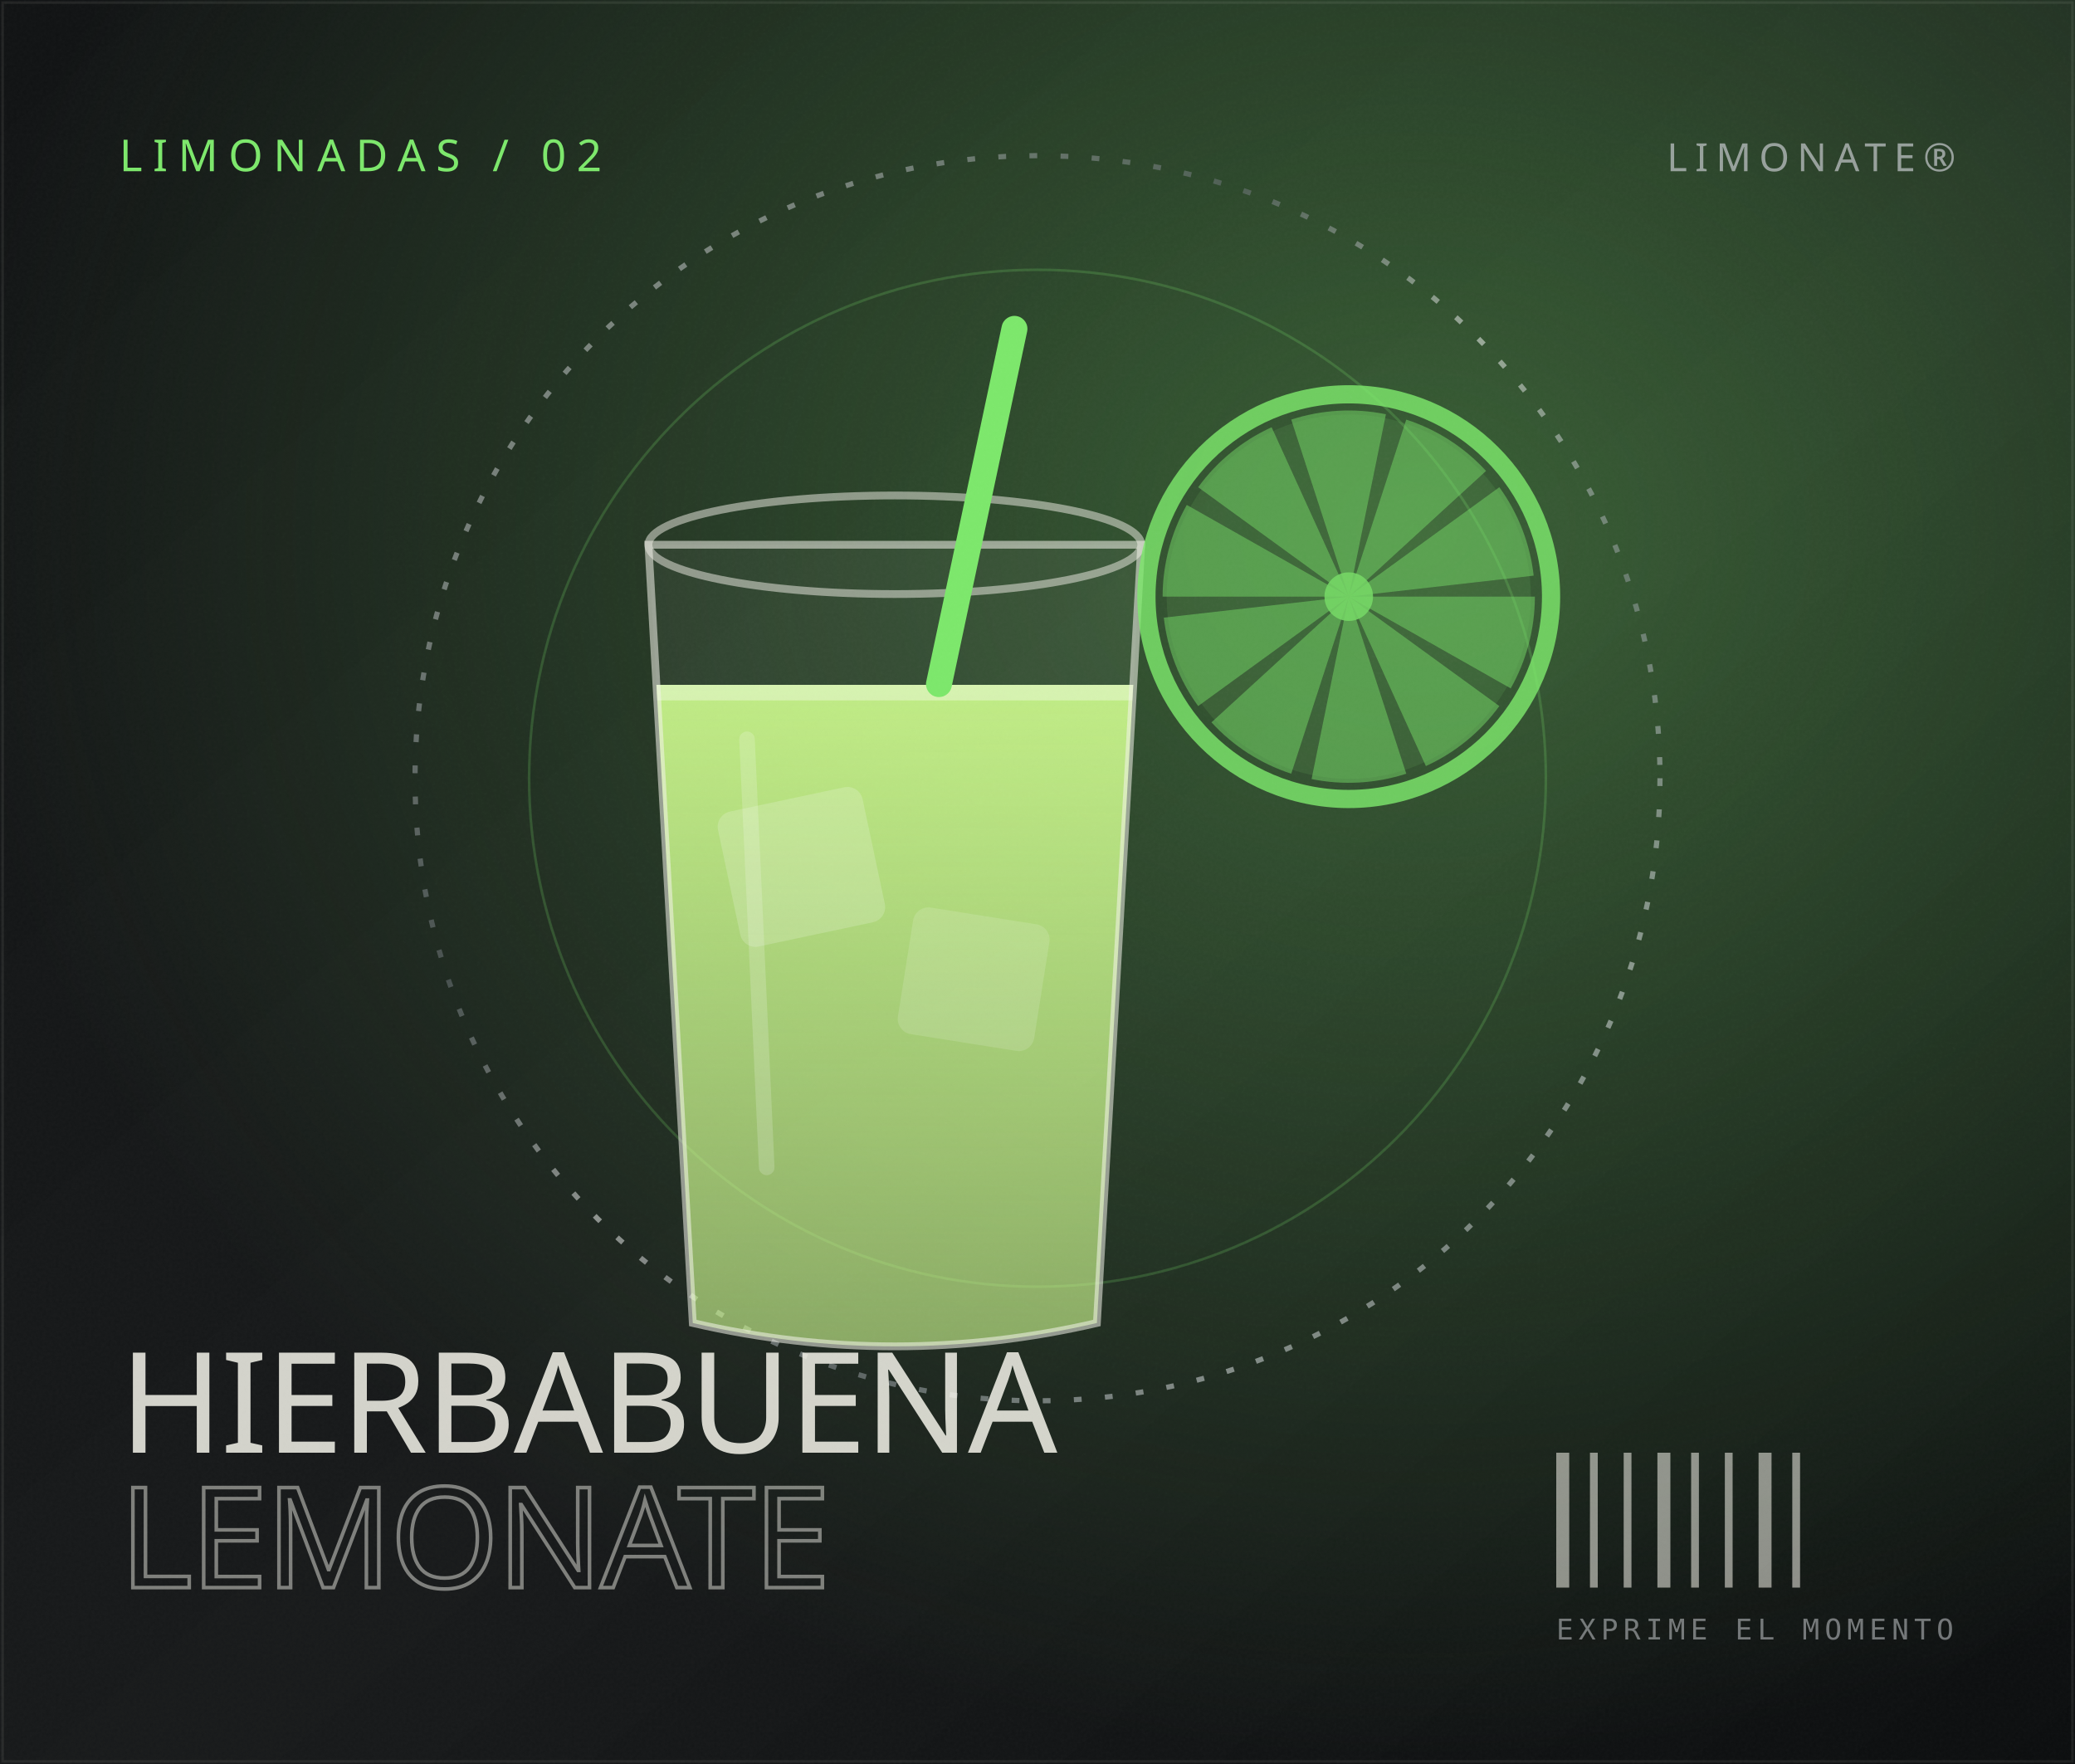
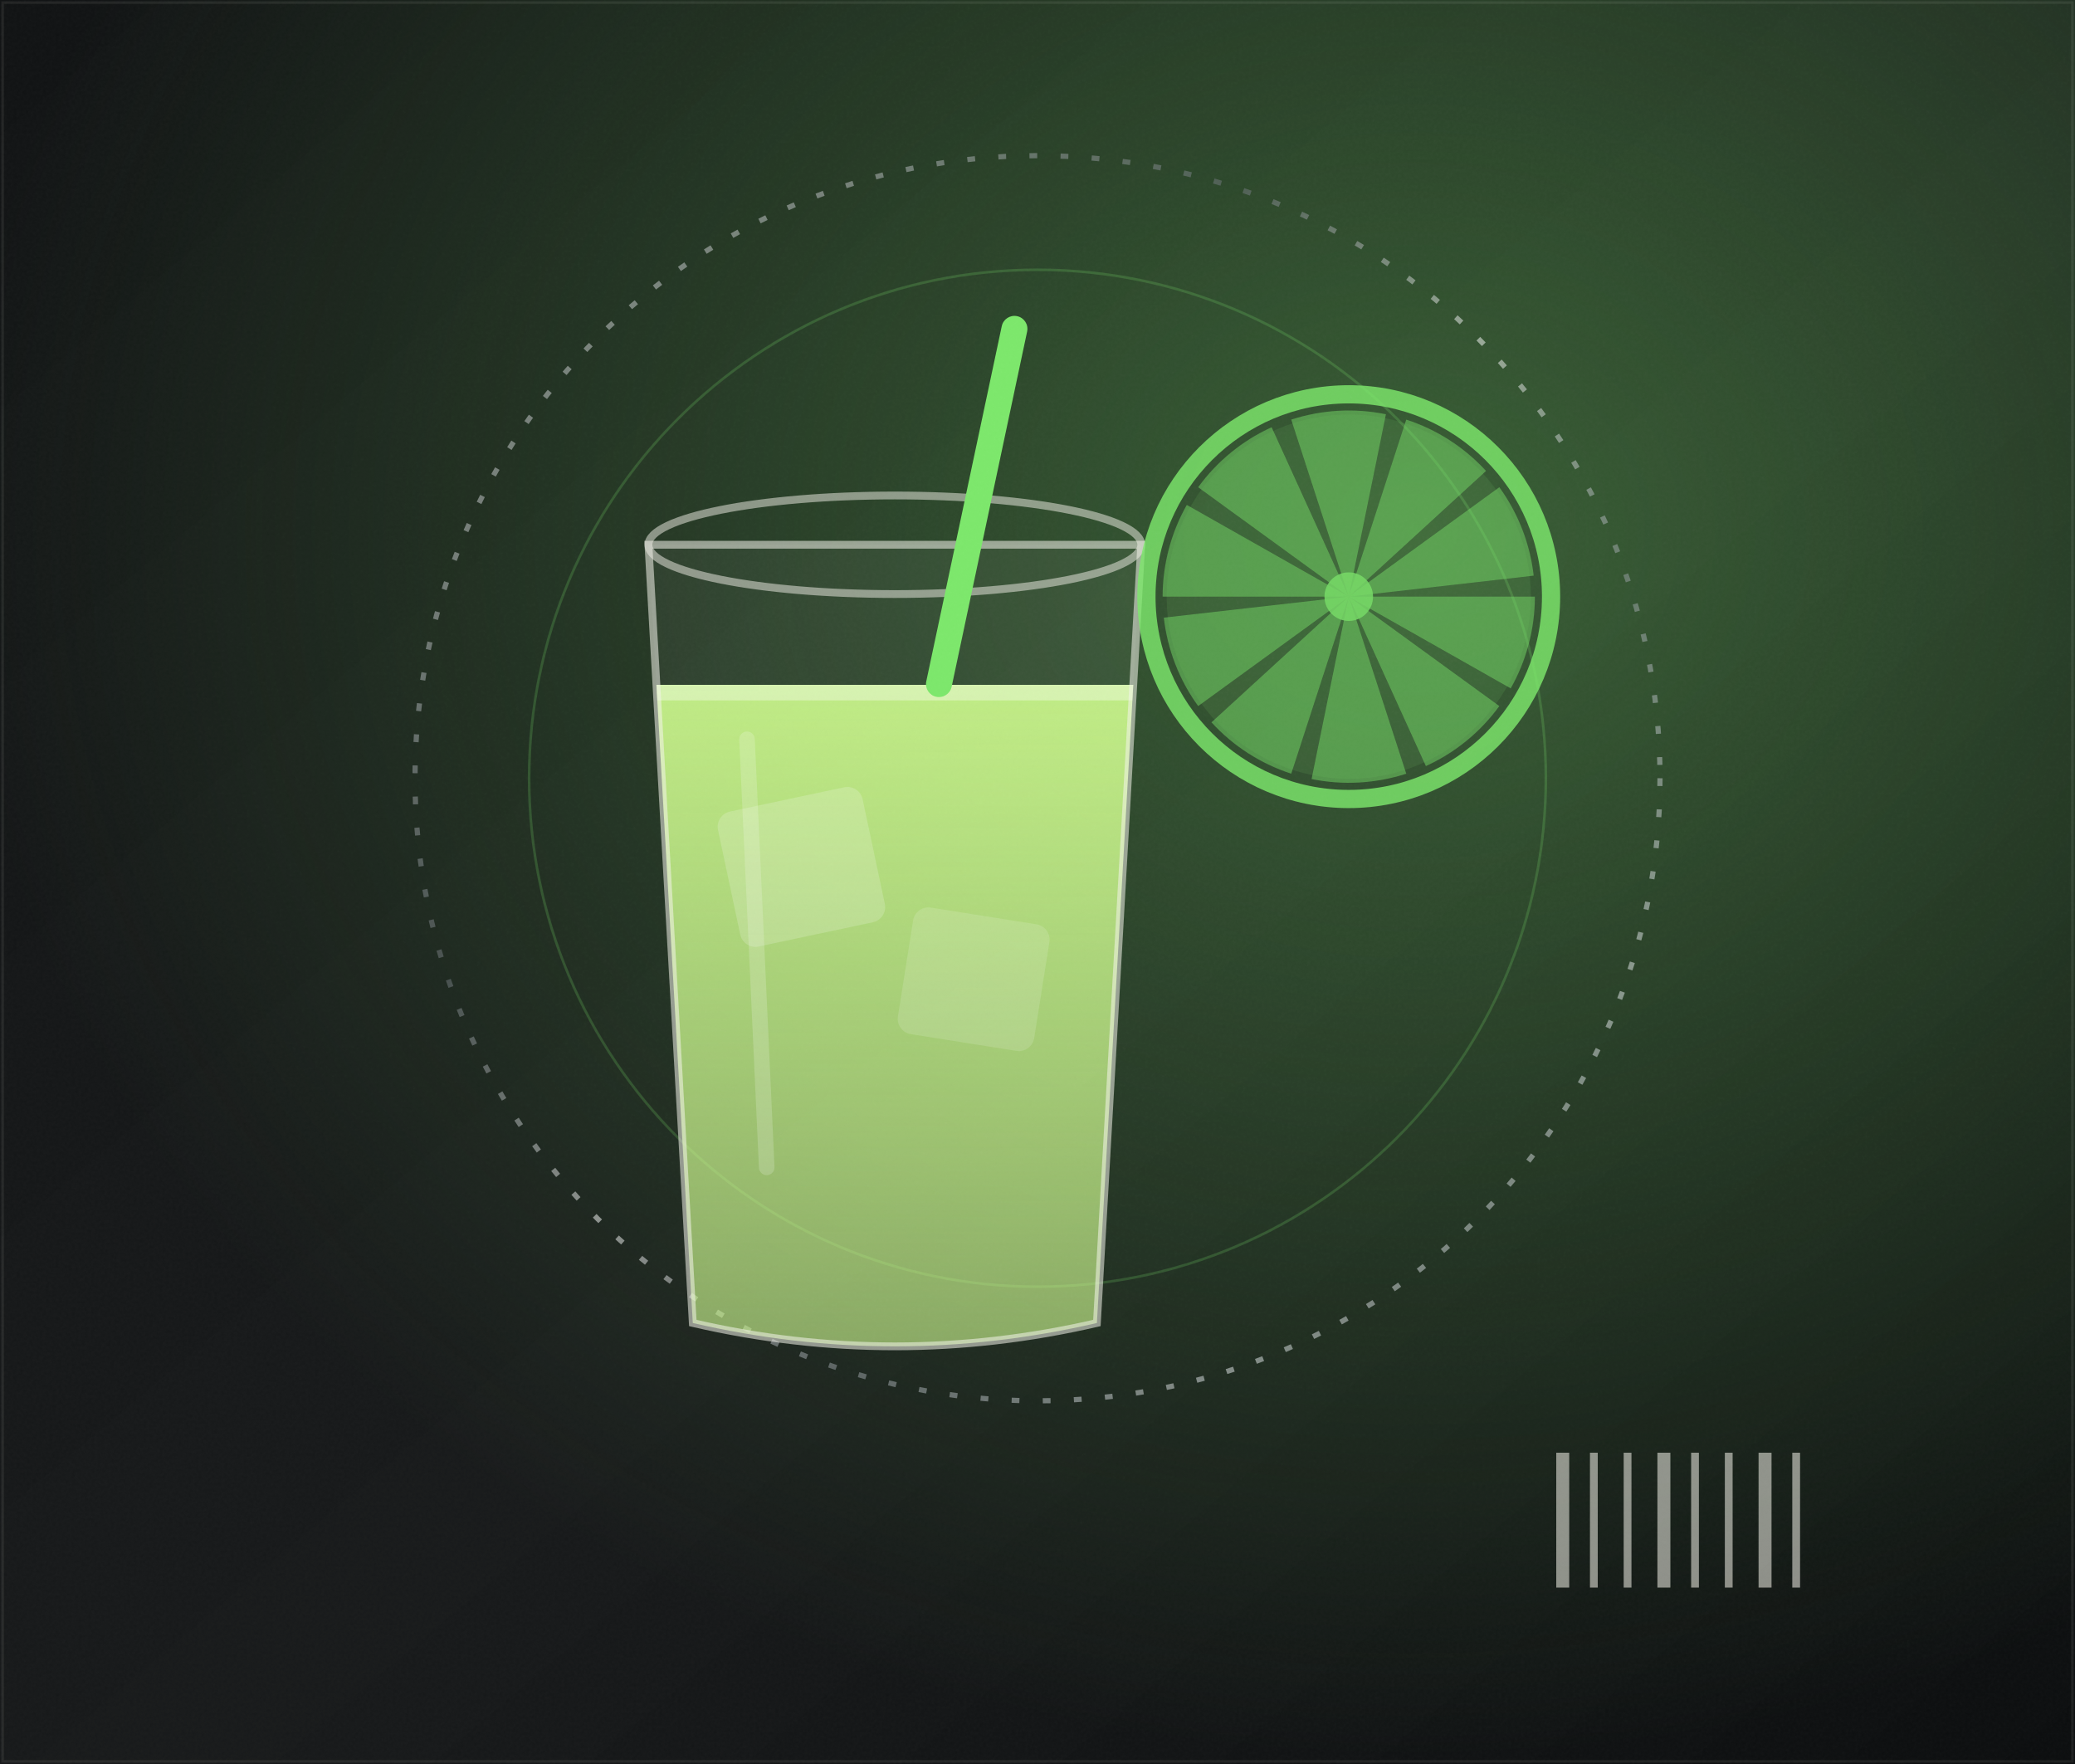
<svg xmlns="http://www.w3.org/2000/svg" viewBox="0 0 800 680" width="800" height="680" role="img" aria-label="HIERBABUENA">
  <defs>
    <linearGradient id="chrome" x1="0" y1="0" x2="1" y2="1">
      <stop offset="0" stop-color="#ffffff" />
      <stop offset="0.18" stop-color="#C5C9CC" />
      <stop offset="0.34" stop-color="#6F767C" />
      <stop offset="0.5" stop-color="#FFFFFF" />
      <stop offset="0.66" stop-color="#9AA1A7" />
      <stop offset="0.82" stop-color="#E9EEF1" />
      <stop offset="1" stop-color="#7D848A" />
    </linearGradient>
    <filter id="grain">
      <feTurbulence type="fractalNoise" baseFrequency="0.8" numOctaves="3" result="n" />
      <feColorMatrix in="n" type="saturate" values="0" />
      <feComponentTransfer>
        <feFuncA type="linear" slope="0.06" />
      </feComponentTransfer>
    </filter>
    <radialGradient id="glow" cx="0.68" cy="0.3" r="0.7">
      <stop offset="0" stop-color="#7CE86B" stop-opacity="0.34" />
      <stop offset="1" stop-color="#7CE86B" stop-opacity="0" />
    </radialGradient>
    <linearGradient id="bg" x1="0" y1="0" x2="1" y2="1">
      <stop offset="0" stop-color="#101213" />
      <stop offset="0.55" stop-color="#17191A" />
      <stop offset="1" stop-color="#0B0D0E" />
    </linearGradient>
  </defs>
  <rect width="800" height="680" fill="url(#bg)" />
  <rect width="800" height="680" fill="url(#glow)" />
  <g opacity="0.5">
    <circle cx="400" cy="300" r="240" fill="none" stroke="url(#chrome)" stroke-width="2" stroke-dasharray="3 9" />
    <circle cx="400" cy="300" r="196" fill="none" stroke="#7CE86B" stroke-width="1" opacity="0.4" />
  </g>
-   <text x="46" y="66" fill="#7CE86B" font-family="'Archivo Black','Arial Black',Impact,sans-serif" font-size="17" letter-spacing="4">LIMONADAS / 02</text>
-   <text x="754" y="66" text-anchor="end" fill="#C5C9CC" font-family="'Archivo Black','Arial Black',Impact,sans-serif" font-size="15" letter-spacing="3" opacity="0.7">LIMONATE®</text>
  <g>
    <defs>
      <clipPath id="clip-250-210">
        <path d="M250 210 L267.1 510 Q345 528 422.9 510 L440 210 Z" />
      </clipPath>
      <linearGradient id="liq-clip-250-210" x1="0" y1="0" x2="0" y2="1">
        <stop offset="0" stop-color="#C8F58A" stop-opacity="0.95" />
        <stop offset="1" stop-color="#C8F58A" stop-opacity="0.55" />
      </linearGradient>
    </defs>
    <path d="M250 210 L267.1 510 Q345 528 422.9 510 L440 210 Z" fill="#ffffff" opacity="0.05" />
    <g clip-path="url(#clip-250-210)">
      <rect x="250" y="264" width="190" height="300" fill="url(#liq-clip-250-210)" />
      <rect x="280.4" y="300" width="57" height="53.2" rx="6" fill="#ffffff" opacity="0.18" transform="rotate(-12 345 330)" />
      <rect x="348.8" y="348" width="53.2" height="49.4" rx="6" fill="#ffffff" opacity="0.14" transform="rotate(9 345 375)" />
      <rect x="250" y="264" width="190" height="6" fill="#ffffff" opacity="0.35" />
    </g>
    <path d="M250 210 L267.1 510 Q345 528 422.9 510 L440 210 Z" fill="none" stroke="#F4F3EA" stroke-opacity="0.55" stroke-width="3" />
    <ellipse cx="345" cy="210" rx="95" ry="19" fill="none" stroke="#F4F3EA" stroke-opacity="0.5" stroke-width="3" />
    <rect x="367.8" y="114" width="10" height="150" rx="5" fill="#7CE86B" transform="rotate(12 345 210)" />
    <path d="M288 285 L295.6 450" stroke="#ffffff" stroke-opacity="0.18" stroke-width="6" stroke-linecap="round" />
  </g>
  <g opacity="0.9">
    <circle cx="520" cy="230" r="78" fill="none" stroke="#7CE86B" stroke-width="7.02" opacity="0.9" />
    <circle cx="520" cy="230" r="70.2" fill="#7CE86B" opacity="0.12" />
    <path d="M520 230 L591.76 230 A71.76 71.76 0 0 1 582.444 265.358 Z" fill="#7CE86B" opacity="0.5" />
    <path d="M520 230 L578.055 272.179 A71.76 71.76 0 0 1 549.736 295.309 Z" fill="#7CE86B" opacity="0.5" />
    <path d="M520 230 L542.175 298.248 A71.76 71.76 0 0 1 505.669 300.314 Z" fill="#7CE86B" opacity="0.5" />
    <path d="M520 230 L497.825 298.248 A71.76 71.76 0 0 1 467.076 278.462 Z" fill="#7CE86B" opacity="0.5" />
    <path d="M520 230 L461.945 272.179 A71.76 71.76 0 0 1 448.698 238.099 Z" fill="#7CE86B" opacity="0.5" />
    <path d="M520 230 L448.24 230 A71.76 71.76 0 0 1 457.556 194.642 Z" fill="#7CE86B" opacity="0.5" />
    <path d="M520 230 L461.945 187.821 A71.76 71.76 0 0 1 490.264 164.691 Z" fill="#7CE86B" opacity="0.5" />
    <path d="M520 230 L497.825 161.752 A71.76 71.76 0 0 1 534.331 159.686 Z" fill="#7CE86B" opacity="0.5" />
    <path d="M520 230 L542.175 161.752 A71.76 71.76 0 0 1 572.924 181.538 Z" fill="#7CE86B" opacity="0.5" />
    <path d="M520 230 L578.055 187.821 A71.76 71.76 0 0 1 591.302 221.901 Z" fill="#7CE86B" opacity="0.5" />
    <circle cx="520" cy="230" r="9.36" fill="#7CE86B" opacity="0.85" />
  </g>
  <g opacity="0.85">
-     <text x="46" y="560" fill="#F4F3EA" font-family="'Archivo Black','Arial Black',Impact,sans-serif" font-size="54" letter-spacing="-1">HIERBABUENA</text>
-     <text x="46" y="612" fill="none" stroke="#F4F3EA" stroke-opacity="0.55" stroke-width="1.4" font-family="'Archivo Black','Arial Black',Impact,sans-serif" font-size="54" letter-spacing="-1">LEMONATE</text>
-   </g>
+     </g>
  <g transform="translate(600 560)" opacity="0.55">
    <rect x="0" y="0" width="5" height="52" fill="#F4F3EA" />
    <rect x="13" y="0" width="3" height="52" fill="#F4F3EA" />
    <rect x="26" y="0" width="3" height="52" fill="#F4F3EA" />
    <rect x="39" y="0" width="5" height="52" fill="#F4F3EA" />
    <rect x="52" y="0" width="3" height="52" fill="#F4F3EA" />
    <rect x="65" y="0" width="3" height="52" fill="#F4F3EA" />
    <rect x="78" y="0" width="5" height="52" fill="#F4F3EA" />
    <rect x="91" y="0" width="3" height="52" fill="#F4F3EA" />
-     <text x="0" y="72" fill="#C5C9CC" font-family="monospace" font-size="11" letter-spacing="2">EXPRIME EL MOMENTO</text>
  </g>
  <rect width="800" height="680" filter="url(#grain)" opacity="0.5" />
  <rect x="1" y="1" width="798" height="678" fill="none" stroke="#F4F3EA" stroke-opacity="0.08" />
</svg>
